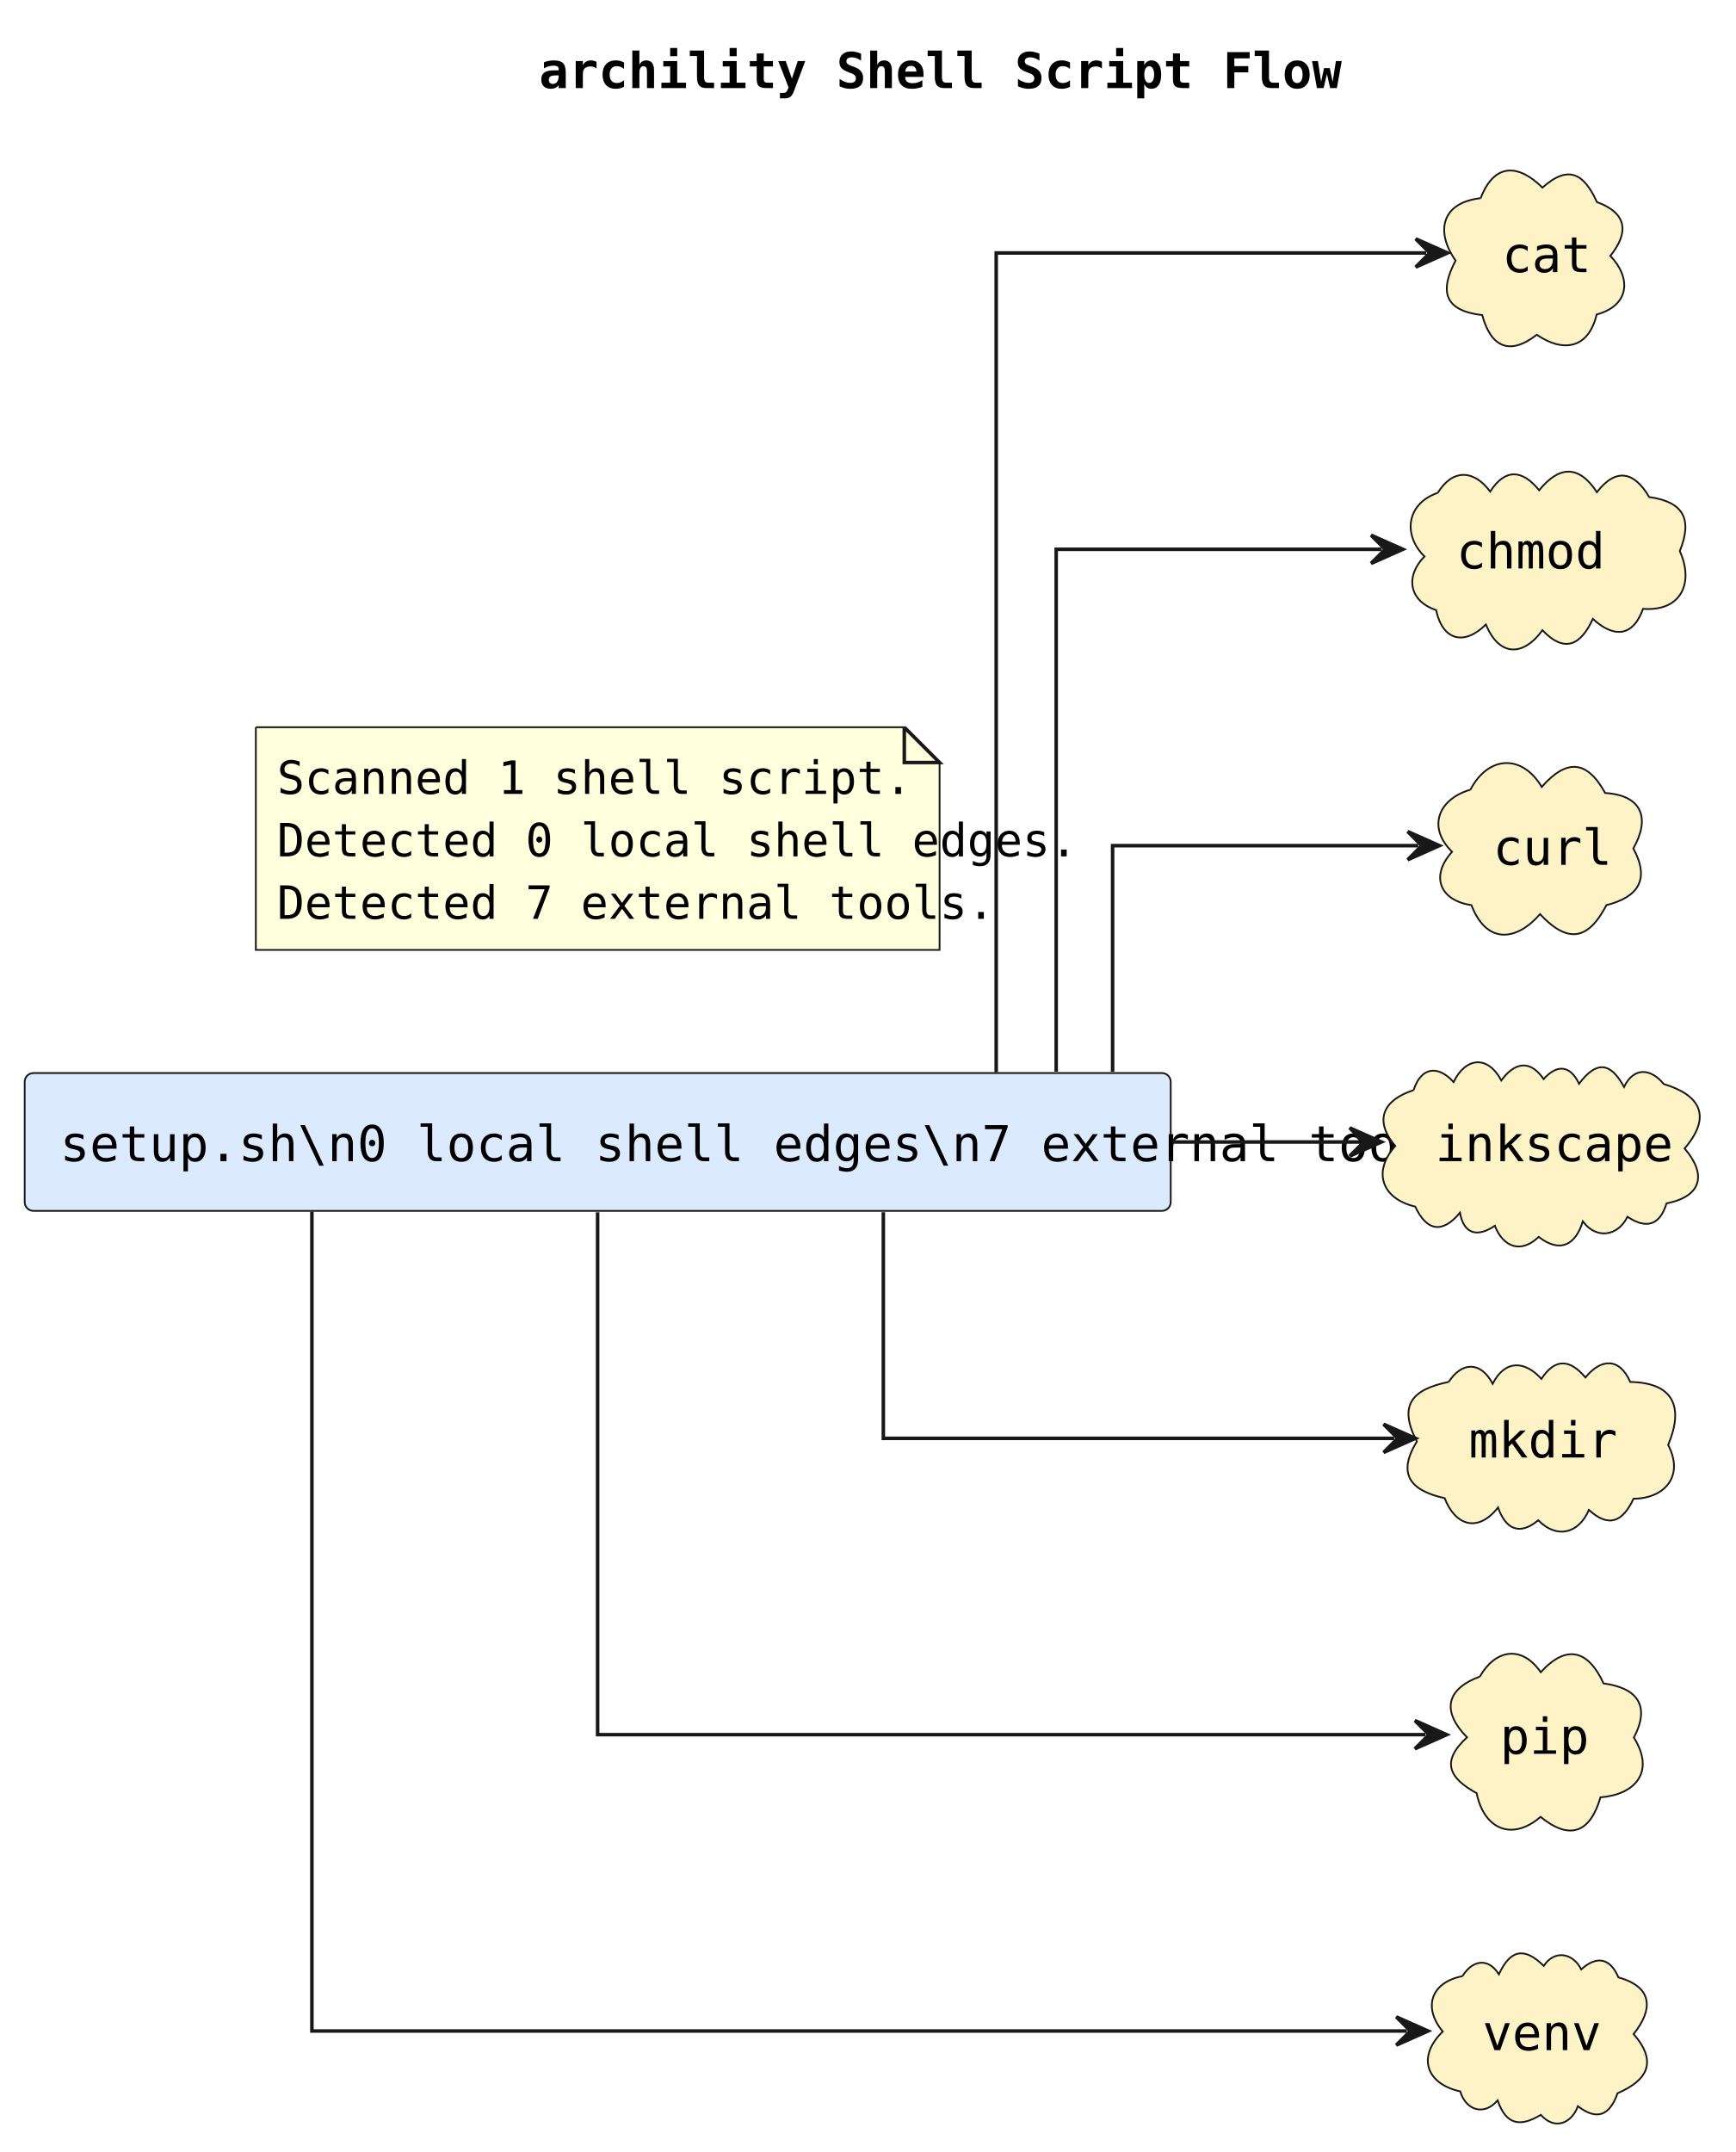
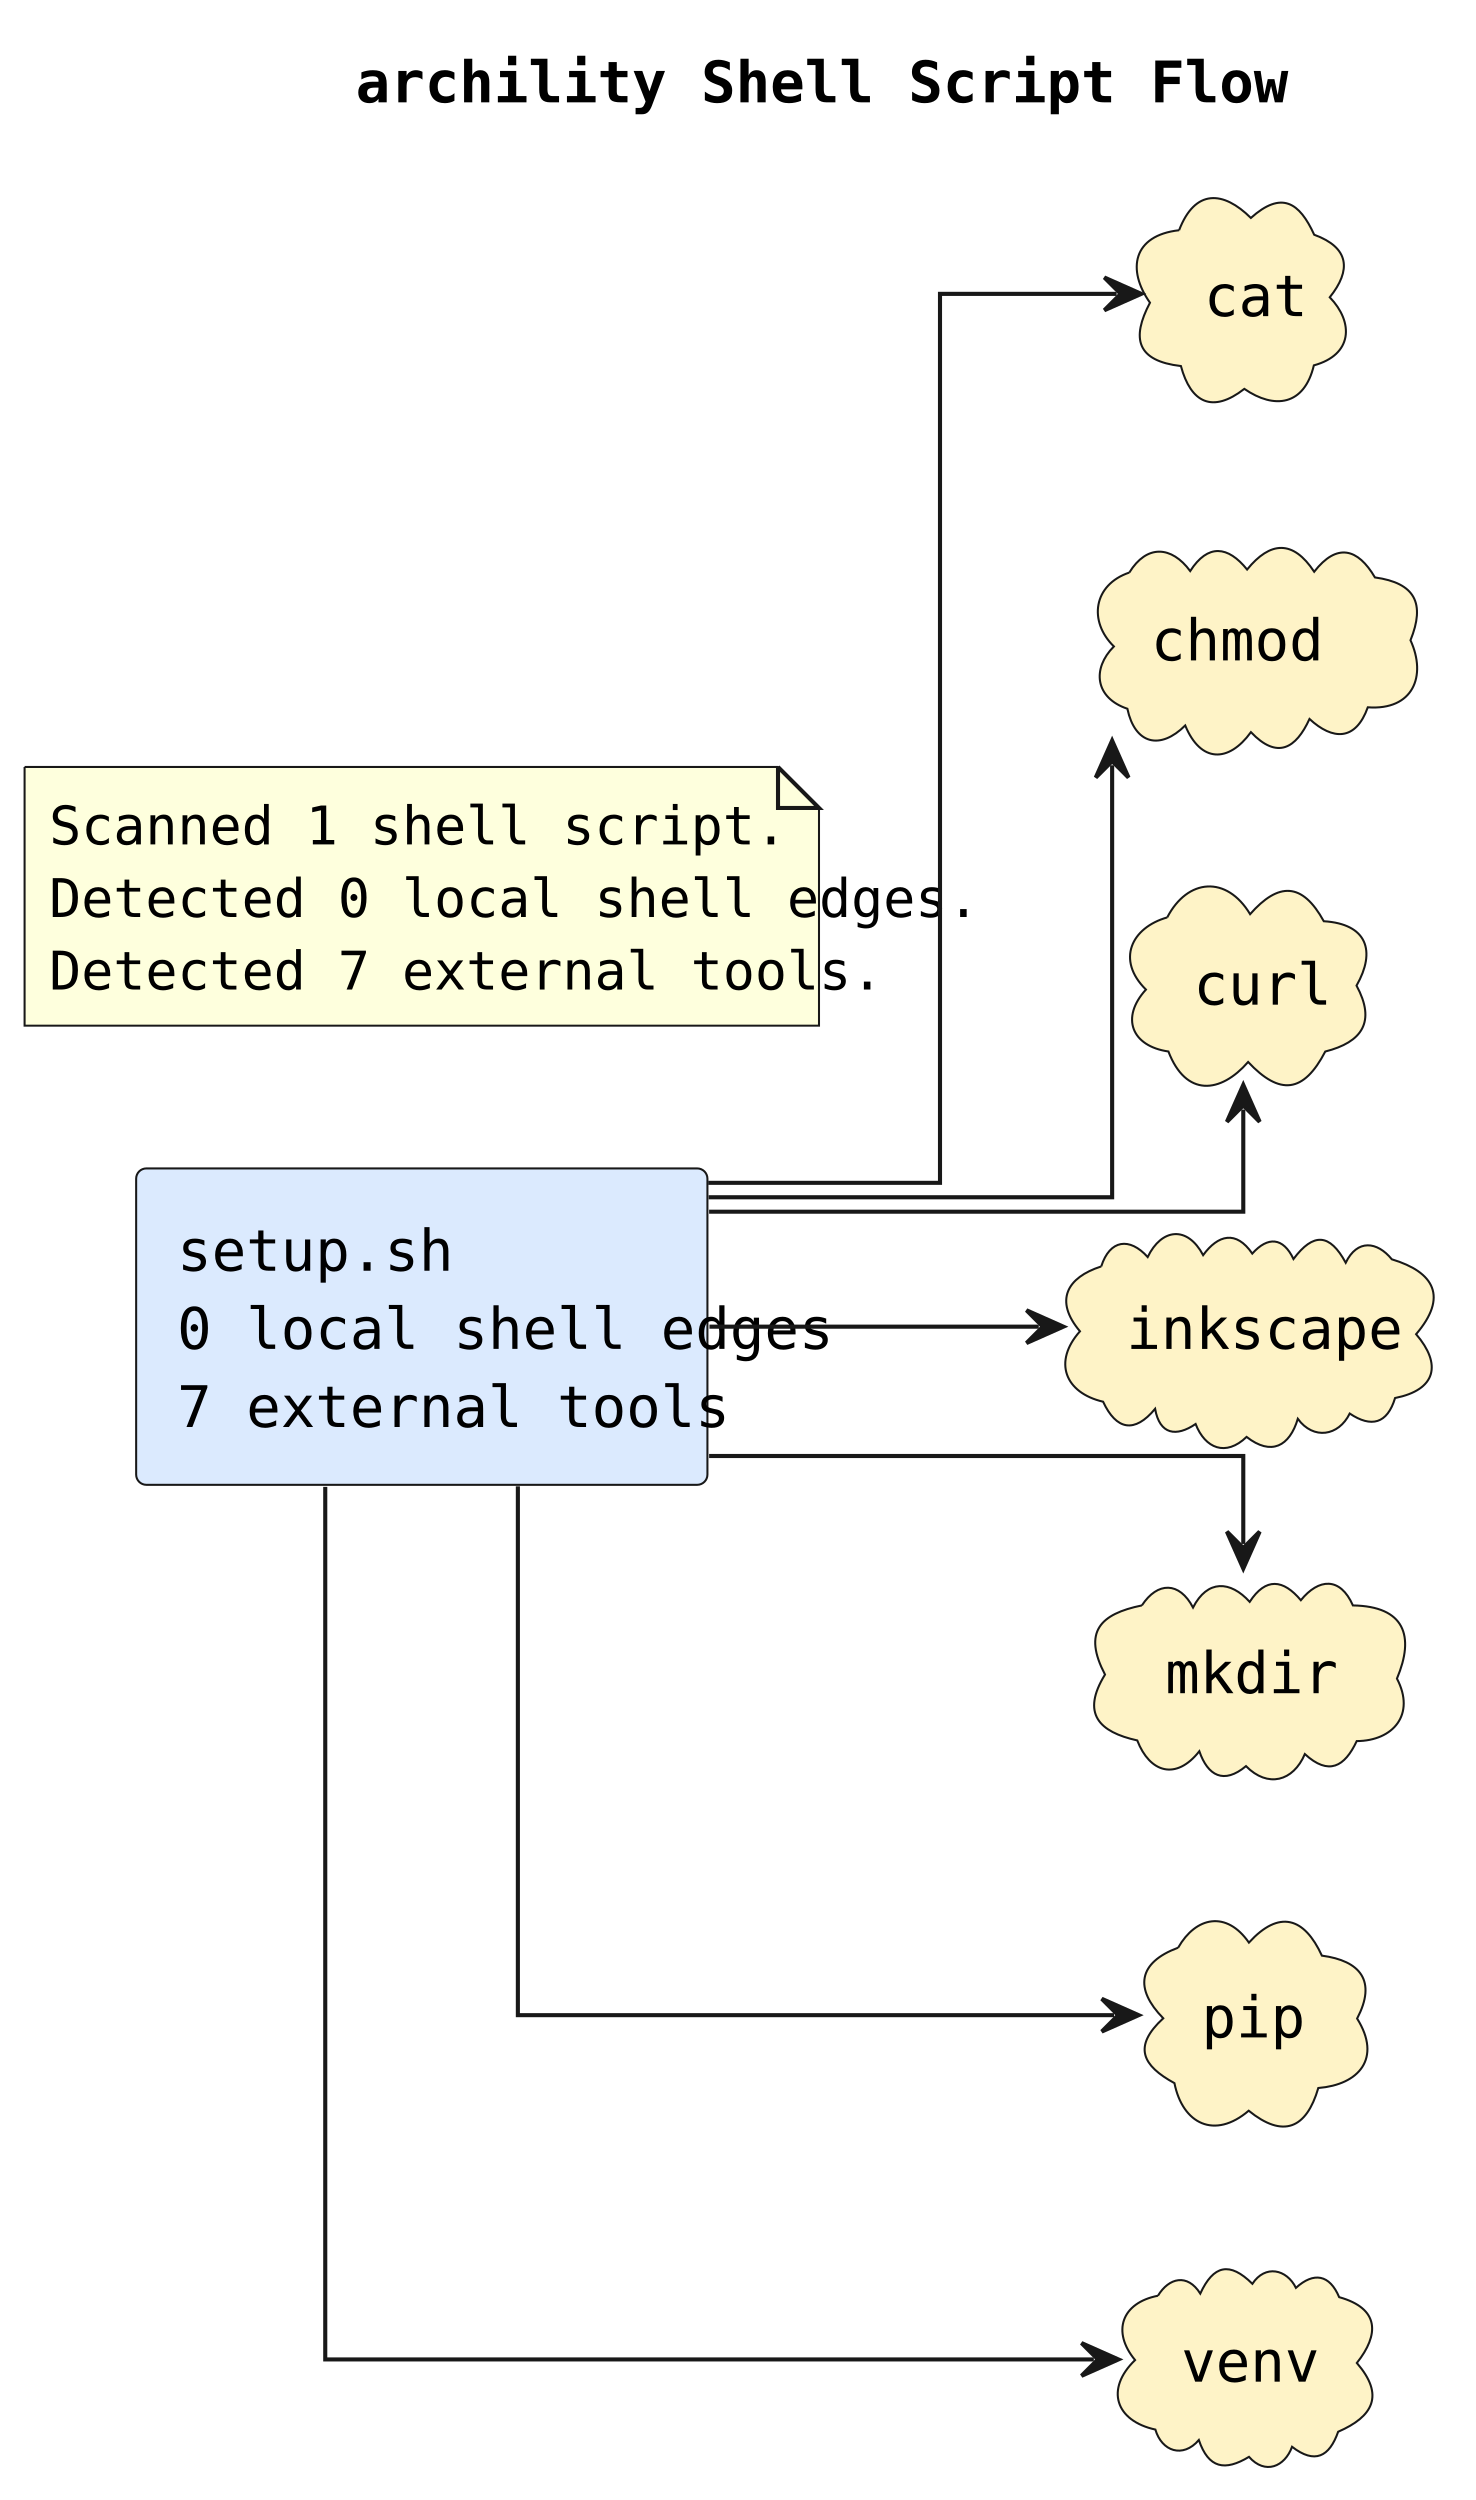
- <svg xmlns="http://www.w3.org/2000/svg" contentStyleType="text/css" data-diagram-type="DESCRIPTION" height="610px" preserveAspectRatio="none" style="width:492px;height:610px;background:#FFFFFF;" version="1.1" viewBox="0 0 492 610" width="492px" zoomAndPan="magnify">
+ <svg xmlns="http://www.w3.org/2000/svg" contentStyleType="text/css" data-diagram-type="DESCRIPTION" height="610px" preserveAspectRatio="none" style="width:360px;height:610px;background:#FFFFFF;" version="1.1" viewBox="0 0 360 610" width="360px" zoomAndPan="magnify">
  <defs />
  <g>
    <g class="title" data-source-line="1">
-       <text fill="#000000" font-family="Monospace" font-size="14" font-weight="bold" lengthAdjust="spacing" textLength="172.731" x="152.803" y="24.966">archility Shell Script Flow</text>
+       <text fill="#000000" font-family="Monospace" font-size="14" font-weight="bold" lengthAdjust="spacing" textLength="172.731" x="86.778" y="24.966">archility Shell Script Flow</text>
    </g>
    <g class="entity" data-qualified-name="shell_setup_sh" data-source-line="7" id="ent0002">
-       <rect fill="#DBEAFE" height="39.068" rx="2.5" ry="2.5" style="stroke:#181818;stroke-width:0.5;" width="324.891" x="7" y="304.164" />
-       <text fill="#000000" font-family="Monospace" font-size="14" lengthAdjust="spacing" textLength="304.891" x="17" y="329.13">setup.sh\n0 local shell edges\n7 external tools</text>
+       <rect fill="#DBEAFE" height="77.204" rx="2.5" ry="2.5" style="stroke:#181818;stroke-width:0.5;" width="139.392" x="33.22" y="285.094" />
+       <text fill="#000000" font-family="Monospace" font-size="14" lengthAdjust="spacing" textLength="56.028" x="43.22" y="310.06">setup.sh</text>
+       <text fill="#000000" font-family="Monospace" font-size="14" lengthAdjust="spacing" textLength="119.391" x="43.22" y="329.128">0 local shell edges</text>
+       <text fill="#000000" font-family="Monospace" font-size="14" lengthAdjust="spacing" textLength="101.752" x="43.22" y="348.196">7 external tools</text>
    </g>
    <g class="entity" data-qualified-name="tool_cat" data-source-line="8" id="ent0003">
-       <path d="M419.758,56.178 C423.642,46.068 430.509,46.473 437.272,53.179 C444.756,46.487 449.115,49.346 452.724,57.274 C461.339,60.427 461.827,65.919 456.522,72.536 C462.469,78.693 462.091,86.59 452.641,89.151 C450.318,98.967 443.037,99.966 435.678,94.885 C427.863,100.977 422.612,98.252 420.203,89.318 C409.442,88.069 408.03,82.622 412.654,73.86 C406.944,65.789 408.491,57.427 419.758,56.178" fill="#FEF3C7" style="stroke:#181818;stroke-width:0.5;" />
-       <text fill="#000000" font-family="Monospace" font-size="14" lengthAdjust="spacing" textLength="19.628" x="425.84" y="77.13">cat</text>
+       <path d="M287.698,56.178 C291.582,46.068 298.449,46.473 305.212,53.179 C312.696,46.487 317.055,49.346 320.664,57.274 C329.279,60.427 329.767,65.919 324.462,72.536 C330.409,78.693 330.031,86.59 320.581,89.151 C318.258,98.967 310.977,99.966 303.618,94.885 C295.803,100.977 290.552,98.252 288.143,89.318 C277.382,88.069 275.97,82.622 280.594,73.86 C274.884,65.789 276.431,57.427 287.698,56.178" fill="#FEF3C7" style="stroke:#181818;stroke-width:0.5;" />
+       <text fill="#000000" font-family="Monospace" font-size="14" lengthAdjust="spacing" textLength="19.628" x="293.78" y="77.13">cat</text>
    </g>
    <g class="entity" data-qualified-name="tool_chmod" data-source-line="9" id="ent0004">
-       <path d="M407.602,139.704 C411.848,132.799 417.889,133.145 422.459,139.336 C426.799,132.597 431.669,133.181 436.343,138.967 C441.998,132.016 447.54,131.674 452.712,139.502 C458.236,132.412 463.346,133.742 467.535,140.891 C477.389,142.261 479.833,147.228 476.211,156.223 C480.225,164.997 476.822,173.386 465.794,172.583 C462.83,180.858 457.233,180.66 451.569,175.427 C448.269,182.621 443.723,185.415 437.277,178.647 C431.822,186.168 425.007,186.163 421.245,177.019 C415.125,183.092 408.977,181.62 407.129,172.933 C399.309,170.321 398.376,163.222 403.836,157.733 C397.58,151.613 398.801,142.678 407.602,139.704" fill="#FEF3C7" style="stroke:#181818;stroke-width:0.5;" />
-       <text fill="#000000" font-family="Monospace" font-size="14" lengthAdjust="spacing" textLength="45.542" x="412.88" y="161.13">chmod</text>
+       <path d="M275.552,139.704 C279.798,132.799 285.839,133.145 290.409,139.336 C294.749,132.597 299.619,133.181 304.293,138.967 C309.948,132.016 315.49,131.674 320.662,139.502 C326.186,132.412 331.296,133.742 335.485,140.891 C345.339,142.261 347.783,147.228 344.161,156.223 C348.175,164.997 344.772,173.386 333.744,172.583 C330.78,180.858 325.183,180.66 319.519,175.427 C316.219,182.621 311.673,185.415 305.227,178.647 C299.772,186.168 292.957,186.163 289.195,177.019 C283.075,183.092 276.927,181.62 275.079,172.933 C267.259,170.321 266.326,163.222 271.786,157.733 C265.53,151.613 266.751,142.678 275.552,139.704" fill="#FEF3C7" style="stroke:#181818;stroke-width:0.5;" />
+       <text fill="#000000" font-family="Monospace" font-size="14" lengthAdjust="spacing" textLength="45.542" x="280.83" y="161.13">chmod</text>
    </g>
    <g class="entity" data-qualified-name="tool_curl" data-source-line="10" id="ent0005">
-       <path d="M416.853,223.851 C421.815,214.29 431.364,213.551 437.076,223.055 C444.004,215.198 449.797,215.223 455.055,224.78 C465.611,225.429 467.862,232.023 463.046,240.49 C467.823,249.32 464.42,254.285 455.414,256.573 C450.15,266.7 444.352,267.402 436.593,259.125 C429.842,266.867 421.409,267.7 417.142,256.566 C408.138,255.258 405.416,248.3 411.659,241.458 C404.339,234.227 408.105,226.342 416.853,223.851" fill="#FEF3C7" style="stroke:#181818;stroke-width:0.5;" />
-       <text fill="#000000" font-family="Monospace" font-size="14" lengthAdjust="spacing" textLength="24.766" x="423.27" y="245.13">curl</text>
+       <path d="M284.803,223.851 C289.765,214.29 299.314,213.551 305.026,223.055 C311.954,215.198 317.747,215.223 323.005,224.78 C333.561,225.429 335.812,232.023 330.995,240.49 C335.773,249.32 332.37,254.285 323.364,256.573 C318.1,266.7 312.302,267.402 304.543,259.125 C297.792,266.867 289.359,267.7 285.092,256.566 C276.088,255.258 273.366,248.3 279.609,241.458 C272.289,234.227 276.055,226.342 284.803,223.851" fill="#FEF3C7" style="stroke:#181818;stroke-width:0.5;" />
+       <text fill="#000000" font-family="Monospace" font-size="14" lengthAdjust="spacing" textLength="24.766" x="291.22" y="245.13">curl</text>
    </g>
    <g class="entity" data-qualified-name="tool_inkscape" data-source-line="11" id="ent0006">
-       <path d="M400.752,309.011 C402.844,302.436 407.667,301.812 412.084,306.715 C415.474,299.711 421.734,298.98 425.617,306.248 C429.25,301.302 433.638,300.079 437.607,305.873 C441.401,301.64 445.124,301.864 447.66,307.195 C452.53,300.697 456.506,300.918 460.403,308.101 C463.229,302.297 468.076,302.877 471.655,307.27 C482.11,310.424 485.337,316.481 477.58,325.54 C483.91,332.915 482.472,339.128 472.45,341.119 C470.547,347.424 466.649,348.427 461.383,344.906 C458.657,350.448 452.536,351.391 448.717,346.196 C446.695,352.903 442.265,355.312 436.216,350.608 C431.136,355.498 426.105,353.433 423.778,347.458 C419.063,350.66 415.035,350.1 413.892,343.759 C408.879,349.812 404.439,348.947 401.207,342.019 C391.874,339.839 388.938,332.262 395.56,324.838 C389.219,317.337 392.392,311.688 400.752,309.011" fill="#FEF3C7" style="stroke:#181818;stroke-width:0.5;" />
-       <text fill="#000000" font-family="Monospace" font-size="14" lengthAdjust="spacing" textLength="57.526" x="406.89" y="329.13">inkscape</text>
+       <path d="M268.702,309.011 C270.795,302.436 275.617,301.812 280.034,306.715 C283.425,299.711 289.684,298.98 293.567,306.248 C297.2,301.302 301.588,300.079 305.557,305.873 C309.351,301.64 313.074,301.864 315.61,307.195 C320.48,300.697 324.456,300.918 328.353,308.101 C331.179,302.297 336.026,302.877 339.605,307.27 C350.06,310.424 353.287,316.481 345.53,325.54 C351.86,332.915 350.422,339.128 340.4,341.119 C338.497,347.424 334.599,348.427 329.333,344.906 C326.607,350.448 320.486,351.391 316.667,346.196 C314.645,352.903 310.215,355.312 304.166,350.608 C299.086,355.498 294.055,353.433 291.728,347.458 C287.014,350.66 282.985,350.1 281.842,343.759 C276.829,349.812 272.389,348.947 269.157,342.019 C259.824,339.839 256.888,332.262 263.51,324.838 C257.169,317.337 260.342,311.688 268.702,309.011" fill="#FEF3C7" style="stroke:#181818;stroke-width:0.5;" />
+       <text fill="#000000" font-family="Monospace" font-size="14" lengthAdjust="spacing" textLength="57.526" x="274.84" y="329.13">inkscape</text>
    </g>
    <g class="entity" data-qualified-name="tool_mkdir" data-source-line="12" id="ent0007">
-       <path d="M410.681,391.721 C414.506,385.885 419.833,385.884 423.159,392.232 C426.686,385.369 432.253,385.647 436.985,390.852 C440.923,384.819 445.17,385.343 449.466,390.452 C453.813,385.11 459.065,384.667 462.171,391.724 C474.774,391.944 477.311,399.133 472.914,409.581 C477.503,418.334 472.009,424.765 463.099,424.83 C460.161,431.094 456.288,433.347 450.443,427.997 C447.596,434.683 441.405,436.327 436.084,430.937 C430.653,435.455 426.767,433.303 424.695,427.301 C419.013,434.524 412.6,432.546 409.548,424.664 C400.198,422.601 395.823,418.106 401.682,408.597 C396.225,398.162 400.49,393.81 410.681,391.721" fill="#FEF3C7" style="stroke:#181818;stroke-width:0.5;" />
-       <text fill="#000000" font-family="Monospace" font-size="14" lengthAdjust="spacing" textLength="38.57" x="416.37" y="413.13">mkdir</text>
+       <path d="M278.621,391.721 C282.446,385.885 287.773,385.884 291.099,392.232 C294.626,385.369 300.193,385.647 304.925,390.852 C308.863,384.819 313.11,385.343 317.406,390.452 C321.753,385.11 327.005,384.667 330.111,391.724 C342.714,391.944 345.251,399.133 340.854,409.581 C345.443,418.334 339.949,424.765 331.039,424.83 C328.101,431.094 324.228,433.347 318.383,427.997 C315.536,434.683 309.345,436.327 304.024,430.937 C298.593,435.455 294.707,433.303 292.635,427.301 C286.953,434.524 280.54,432.546 277.488,424.664 C268.138,422.601 263.763,418.106 269.622,408.597 C264.165,398.162 268.43,393.81 278.621,391.721" fill="#FEF3C7" style="stroke:#181818;stroke-width:0.5;" />
+       <text fill="#000000" font-family="Monospace" font-size="14" lengthAdjust="spacing" textLength="38.57" x="284.31" y="413.13">mkdir</text>
    </g>
    <g class="entity" data-qualified-name="tool_pip" data-source-line="13" id="ent0008">
-       <path d="M419.531,475.233 C423.875,467.605 431.341,466.142 436.795,473.994 C444.203,465.881 450.312,467.828 454.601,477.175 C463.972,478.427 468.032,483.32 463.197,492.527 C469.288,502.254 463.614,508.678 453.726,509.476 C450.816,519.451 445.125,521.818 436.743,515.013 C428.427,522.126 420.613,518.222 418.625,508.288 C410.812,504.009 408.38,499.387 415.889,492.46 C408.821,485.242 409.706,478.879 419.531,475.233" fill="#FEF3C7" style="stroke:#181818;stroke-width:0.5;" />
-       <text fill="#000000" font-family="Monospace" font-size="14" lengthAdjust="spacing" textLength="20.832" x="425.24" y="497.13">pip</text>
+       <path d="M287.471,475.233 C291.815,467.605 299.281,466.142 304.735,473.994 C312.143,465.881 318.252,467.828 322.541,477.175 C331.912,478.427 335.972,483.32 331.137,492.527 C337.228,502.254 331.554,508.678 321.666,509.476 C318.756,519.451 313.065,521.818 304.683,515.013 C296.367,522.126 288.553,518.222 286.565,508.288 C278.752,504.009 276.32,499.387 283.829,492.46 C276.761,485.242 277.646,478.879 287.471,475.233" fill="#FEF3C7" style="stroke:#181818;stroke-width:0.5;" />
+       <text fill="#000000" font-family="Monospace" font-size="14" lengthAdjust="spacing" textLength="20.832" x="293.18" y="497.13">pip</text>
    </g>
    <g class="entity" data-qualified-name="tool_venv" data-source-line="14" id="ent0009">
-       <path d="M414.599,560.16 C417.267,555.765 421.775,554.627 424.928,559.628 C428.148,552.667 432.088,551.753 437.641,557.246 C440.771,552.496 446.004,553.663 448.267,558.234 C452.636,554.284 456.485,554.967 458.814,560.504 C468.731,563.275 468.627,569.651 463.129,576.564 C469.949,584.443 467.108,589.642 458.568,593.348 C456.42,599.485 452.873,601.303 447.322,597.019 C445.549,601.889 440.767,603.933 436.815,599.472 C430.927,603.029 426.947,602.314 424.578,595.37 C420.652,599.919 415.525,598.109 413.969,592.816 C404.254,590.695 401.668,582.956 409.018,575.854 C403.273,568.927 405.73,561.89 414.599,560.16" fill="#FEF3C7" style="stroke:#181818;stroke-width:0.5;" />
-       <text fill="#000000" font-family="Monospace" font-size="14" lengthAdjust="spacing" textLength="30.772" x="420.27" y="581.13">venv</text>
+       <path d="M282.539,560.16 C285.207,555.765 289.715,554.627 292.868,559.628 C296.088,552.667 300.028,551.753 305.581,557.246 C308.711,552.496 313.944,553.663 316.207,558.234 C320.576,554.284 324.425,554.967 326.754,560.504 C336.671,563.275 336.567,569.651 331.069,576.564 C337.889,584.443 335.048,589.642 326.509,593.348 C324.36,599.485 320.813,601.303 315.262,597.019 C313.489,601.889 308.707,603.933 304.755,599.472 C298.867,603.029 294.887,602.314 292.518,595.37 C288.592,599.919 283.465,598.109 281.909,592.816 C272.194,590.695 269.608,582.956 276.958,575.854 C271.213,568.927 273.67,561.89 282.539,560.16" fill="#FEF3C7" style="stroke:#181818;stroke-width:0.5;" />
+       <text fill="#000000" font-family="Monospace" font-size="14" lengthAdjust="spacing" textLength="30.772" x="288.21" y="581.13">venv</text>
    </g>
    <g class="entity" data-qualified-name="shellGraphSummary" data-source-line="23" id="ent0017">
-       <path d="M72.53,206.144 L72.53,269.262 L266.365,269.262 L266.365,216.144 L256.365,206.144 L72.53,206.144" fill="#FEFFDD" style="stroke:#181818;stroke-width:0.5;" />
-       <path d="M256.365,206.144 L256.365,216.144 L266.365,216.144 L256.365,206.144" fill="#FEFFDD" style="stroke:#181818;stroke-width:1;" />
-       <text fill="#000000" font-family="Monospace" font-size="13" lengthAdjust="spacing" textLength="135.304" x="78.53" y="225.041">Scanned 1 shell script.</text>
-       <text fill="#000000" font-family="Monospace" font-size="13" lengthAdjust="spacing" textLength="172.835" x="78.53" y="242.747">Detected 0 local shell edges.</text>
-       <text fill="#000000" font-family="Monospace" font-size="13" lengthAdjust="spacing" textLength="156.455" x="78.53" y="260.453">Detected 7 external tools.</text>
+       <path d="M6,187.144 L6,250.262 L199.835,250.262 L199.835,197.144 L189.835,187.144 L6,187.144" fill="#FEFFDD" style="stroke:#181818;stroke-width:0.5;" />
+       <path d="M189.835,187.144 L189.835,197.144 L199.835,197.144 L189.835,187.144" fill="#FEFFDD" style="stroke:#181818;stroke-width:1;" />
+       <text fill="#000000" font-family="Monospace" font-size="13" lengthAdjust="spacing" textLength="135.304" x="12" y="206.041">Scanned 1 shell script.</text>
+       <text fill="#000000" font-family="Monospace" font-size="13" lengthAdjust="spacing" textLength="172.835" x="12" y="223.747">Detected 0 local shell edges.</text>
+       <text fill="#000000" font-family="Monospace" font-size="13" lengthAdjust="spacing" textLength="156.455" x="12" y="241.453">Detected 7 external tools.</text>
    </g>
    <g class="link" data-entity-1="ent0002" data-entity-2="ent0003" data-link-type="dependency" data-source-line="15" id="lnk10">
-       <path d="M282.42,303.924 C282.42,244.524 282.42,71.704 282.42,71.704 C282.42,71.704 360.83,71.704 404.35,71.704" fill="none" id="shell_setup_sh-to-tool_cat" style="stroke:#181818;stroke-width:1;" />
-       <polygon fill="#181818" points="410.35,71.704,401.35,67.704,405.35,71.704,401.35,75.704,410.35,71.704" style="stroke:#181818;stroke-width:1;" />
+       <path d="M172.8,288.614 C202.04,288.614 229.36,288.614 229.36,288.614 C229.36,288.614 229.36,71.704 229.36,71.704 C229.36,71.704 250.93,71.704 272.46,71.704" fill="none" id="shell_setup_sh-to-tool_cat" style="stroke:#181818;stroke-width:1;" />
+       <polygon fill="#181818" points="278.46,71.704,269.46,67.704,273.46,71.704,269.46,75.704,278.46,71.704" style="stroke:#181818;stroke-width:1;" />
    </g>
    <g class="link" data-entity-1="ent0002" data-entity-2="ent0004" data-link-type="dependency" data-source-line="16" id="lnk11">
-       <path d="M299.42,303.764 C299.42,259.264 299.42,155.704 299.42,155.704 C299.42,155.704 351.39,155.704 391.7,155.704" fill="none" id="shell_setup_sh-to-tool_chmod" style="stroke:#181818;stroke-width:1;" />
-       <polygon fill="#181818" points="397.7,155.704,388.7,151.704,392.7,155.704,388.7,159.704,397.7,155.704" style="stroke:#181818;stroke-width:1;" />
+       <path d="M172.89,292.134 C219.17,292.134 271.36,292.134 271.36,292.134 C271.36,292.134 271.36,226.114 271.36,186.724" fill="none" id="shell_setup_sh-to-tool_chmod" style="stroke:#181818;stroke-width:1;" />
+       <polygon fill="#181818" points="271.36,180.724,267.36,189.724,271.36,185.724,275.36,189.724,271.36,180.724" style="stroke:#181818;stroke-width:1;" />
    </g>
    <g class="link" data-entity-1="ent0002" data-entity-2="ent0005" data-link-type="dependency" data-source-line="17" id="lnk12">
-       <path d="M315.42,303.794 C315.42,278.954 315.42,239.704 315.42,239.704 C315.42,239.704 366.57,239.704 402.07,239.704" fill="none" id="shell_setup_sh-to-tool_curl" style="stroke:#181818;stroke-width:1;" />
-       <polygon fill="#181818" points="408.07,239.704,399.07,235.704,403.07,239.704,399.07,243.704,408.07,239.704" style="stroke:#181818;stroke-width:1;" />
+       <path d="M173.02,295.654 C230.83,295.654 303.36,295.654 303.36,295.654 C303.36,295.654 303.36,285.624 303.36,270.724" fill="none" id="shell_setup_sh-to-tool_curl" style="stroke:#181818;stroke-width:1;" />
+       <polygon fill="#181818" points="303.36,264.724,299.36,273.724,303.36,269.724,307.36,273.724,303.36,264.724" style="stroke:#181818;stroke-width:1;" />
    </g>
    <g class="link" data-entity-1="ent0002" data-entity-2="ent0006" data-link-type="dependency" data-source-line="18" id="lnk13">
-       <path d="M332.35,323.704 C354.05,323.704 368.63,323.704 385.63,323.704" fill="none" id="shell_setup_sh-to-tool_inkscape" style="stroke:#181818;stroke-width:1;" />
-       <polygon fill="#181818" points="391.63,323.704,382.63,319.704,386.63,323.704,382.63,327.704,391.63,323.704" style="stroke:#181818;stroke-width:1;" />
+       <path d="M173.11,323.704 C201.82,323.704 228.15,323.704 253.46,323.704" fill="none" id="shell_setup_sh-to-tool_inkscape" style="stroke:#181818;stroke-width:1;" />
+       <polygon fill="#181818" points="259.46,323.704,250.46,319.704,254.46,323.704,250.46,327.704,259.46,323.704" style="stroke:#181818;stroke-width:1;" />
    </g>
    <g class="link" data-entity-1="ent0002" data-entity-2="ent0007" data-link-type="dependency" data-source-line="19" id="lnk14">
-       <path d="M250.42,343.604 C250.42,368.444 250.42,407.704 250.42,407.704 C250.42,407.704 341.68,407.704 395.25,407.704" fill="none" id="shell_setup_sh-to-tool_mkdir" style="stroke:#181818;stroke-width:1;" />
-       <polygon fill="#181818" points="401.25,407.704,392.25,403.704,396.25,407.704,392.25,411.704,401.25,407.704" style="stroke:#181818;stroke-width:1;" />
+       <path d="M173.02,355.264 C230.83,355.264 303.36,355.264 303.36,355.264 C303.36,355.264 303.36,363.204 303.36,376.714" fill="none" id="shell_setup_sh-to-tool_mkdir" style="stroke:#181818;stroke-width:1;" />
+       <polygon fill="#181818" points="303.36,382.714,307.36,373.714,303.36,377.714,299.36,373.714,303.36,382.714" style="stroke:#181818;stroke-width:1;" />
    </g>
    <g class="link" data-entity-1="ent0002" data-entity-2="ent0008" data-link-type="dependency" data-source-line="20" id="lnk15">
-       <path d="M169.42,343.634 C169.42,388.134 169.42,491.704 169.42,491.704 C169.42,491.704 337.49,491.704 404.13,491.704" fill="none" id="shell_setup_sh-to-tool_pip" style="stroke:#181818;stroke-width:1;" />
-       <polygon fill="#181818" points="410.13,491.704,401.13,487.704,405.13,491.704,401.13,495.704,410.13,491.704" style="stroke:#181818;stroke-width:1;" />
+       <path d="M126.36,362.664 C126.36,412.294 126.36,491.704 126.36,491.704 C126.36,491.704 222.67,491.704 271.83,491.704" fill="none" id="shell_setup_sh-to-tool_pip" style="stroke:#181818;stroke-width:1;" />
+       <polygon fill="#181818" points="277.83,491.704,268.83,487.704,272.83,491.704,268.83,495.704,277.83,491.704" style="stroke:#181818;stroke-width:1;" />
    </g>
    <g class="link" data-entity-1="ent0002" data-entity-2="ent0009" data-link-type="dependency" data-source-line="21" id="lnk16">
-       <path d="M88.42,343.474 C88.42,402.884 88.42,575.704 88.42,575.704 C88.42,575.704 313.86,575.704 398.84,575.704" fill="none" id="shell_setup_sh-to-tool_venv" style="stroke:#181818;stroke-width:1;" />
-       <polygon fill="#181818" points="404.84,575.704,395.84,571.704,399.84,575.704,395.84,579.704,404.84,575.704" style="stroke:#181818;stroke-width:1;" />
+       <path d="M79.36,362.794 C79.36,433.584 79.36,575.704 79.36,575.704 C79.36,575.704 205.48,575.704 266.89,575.704" fill="none" id="shell_setup_sh-to-tool_venv" style="stroke:#181818;stroke-width:1;" />
+       <polygon fill="#181818" points="272.89,575.704,263.89,571.704,267.89,575.704,263.89,579.704,272.89,575.704" style="stroke:#181818;stroke-width:1;" />
    </g>
  </g>
</svg>
